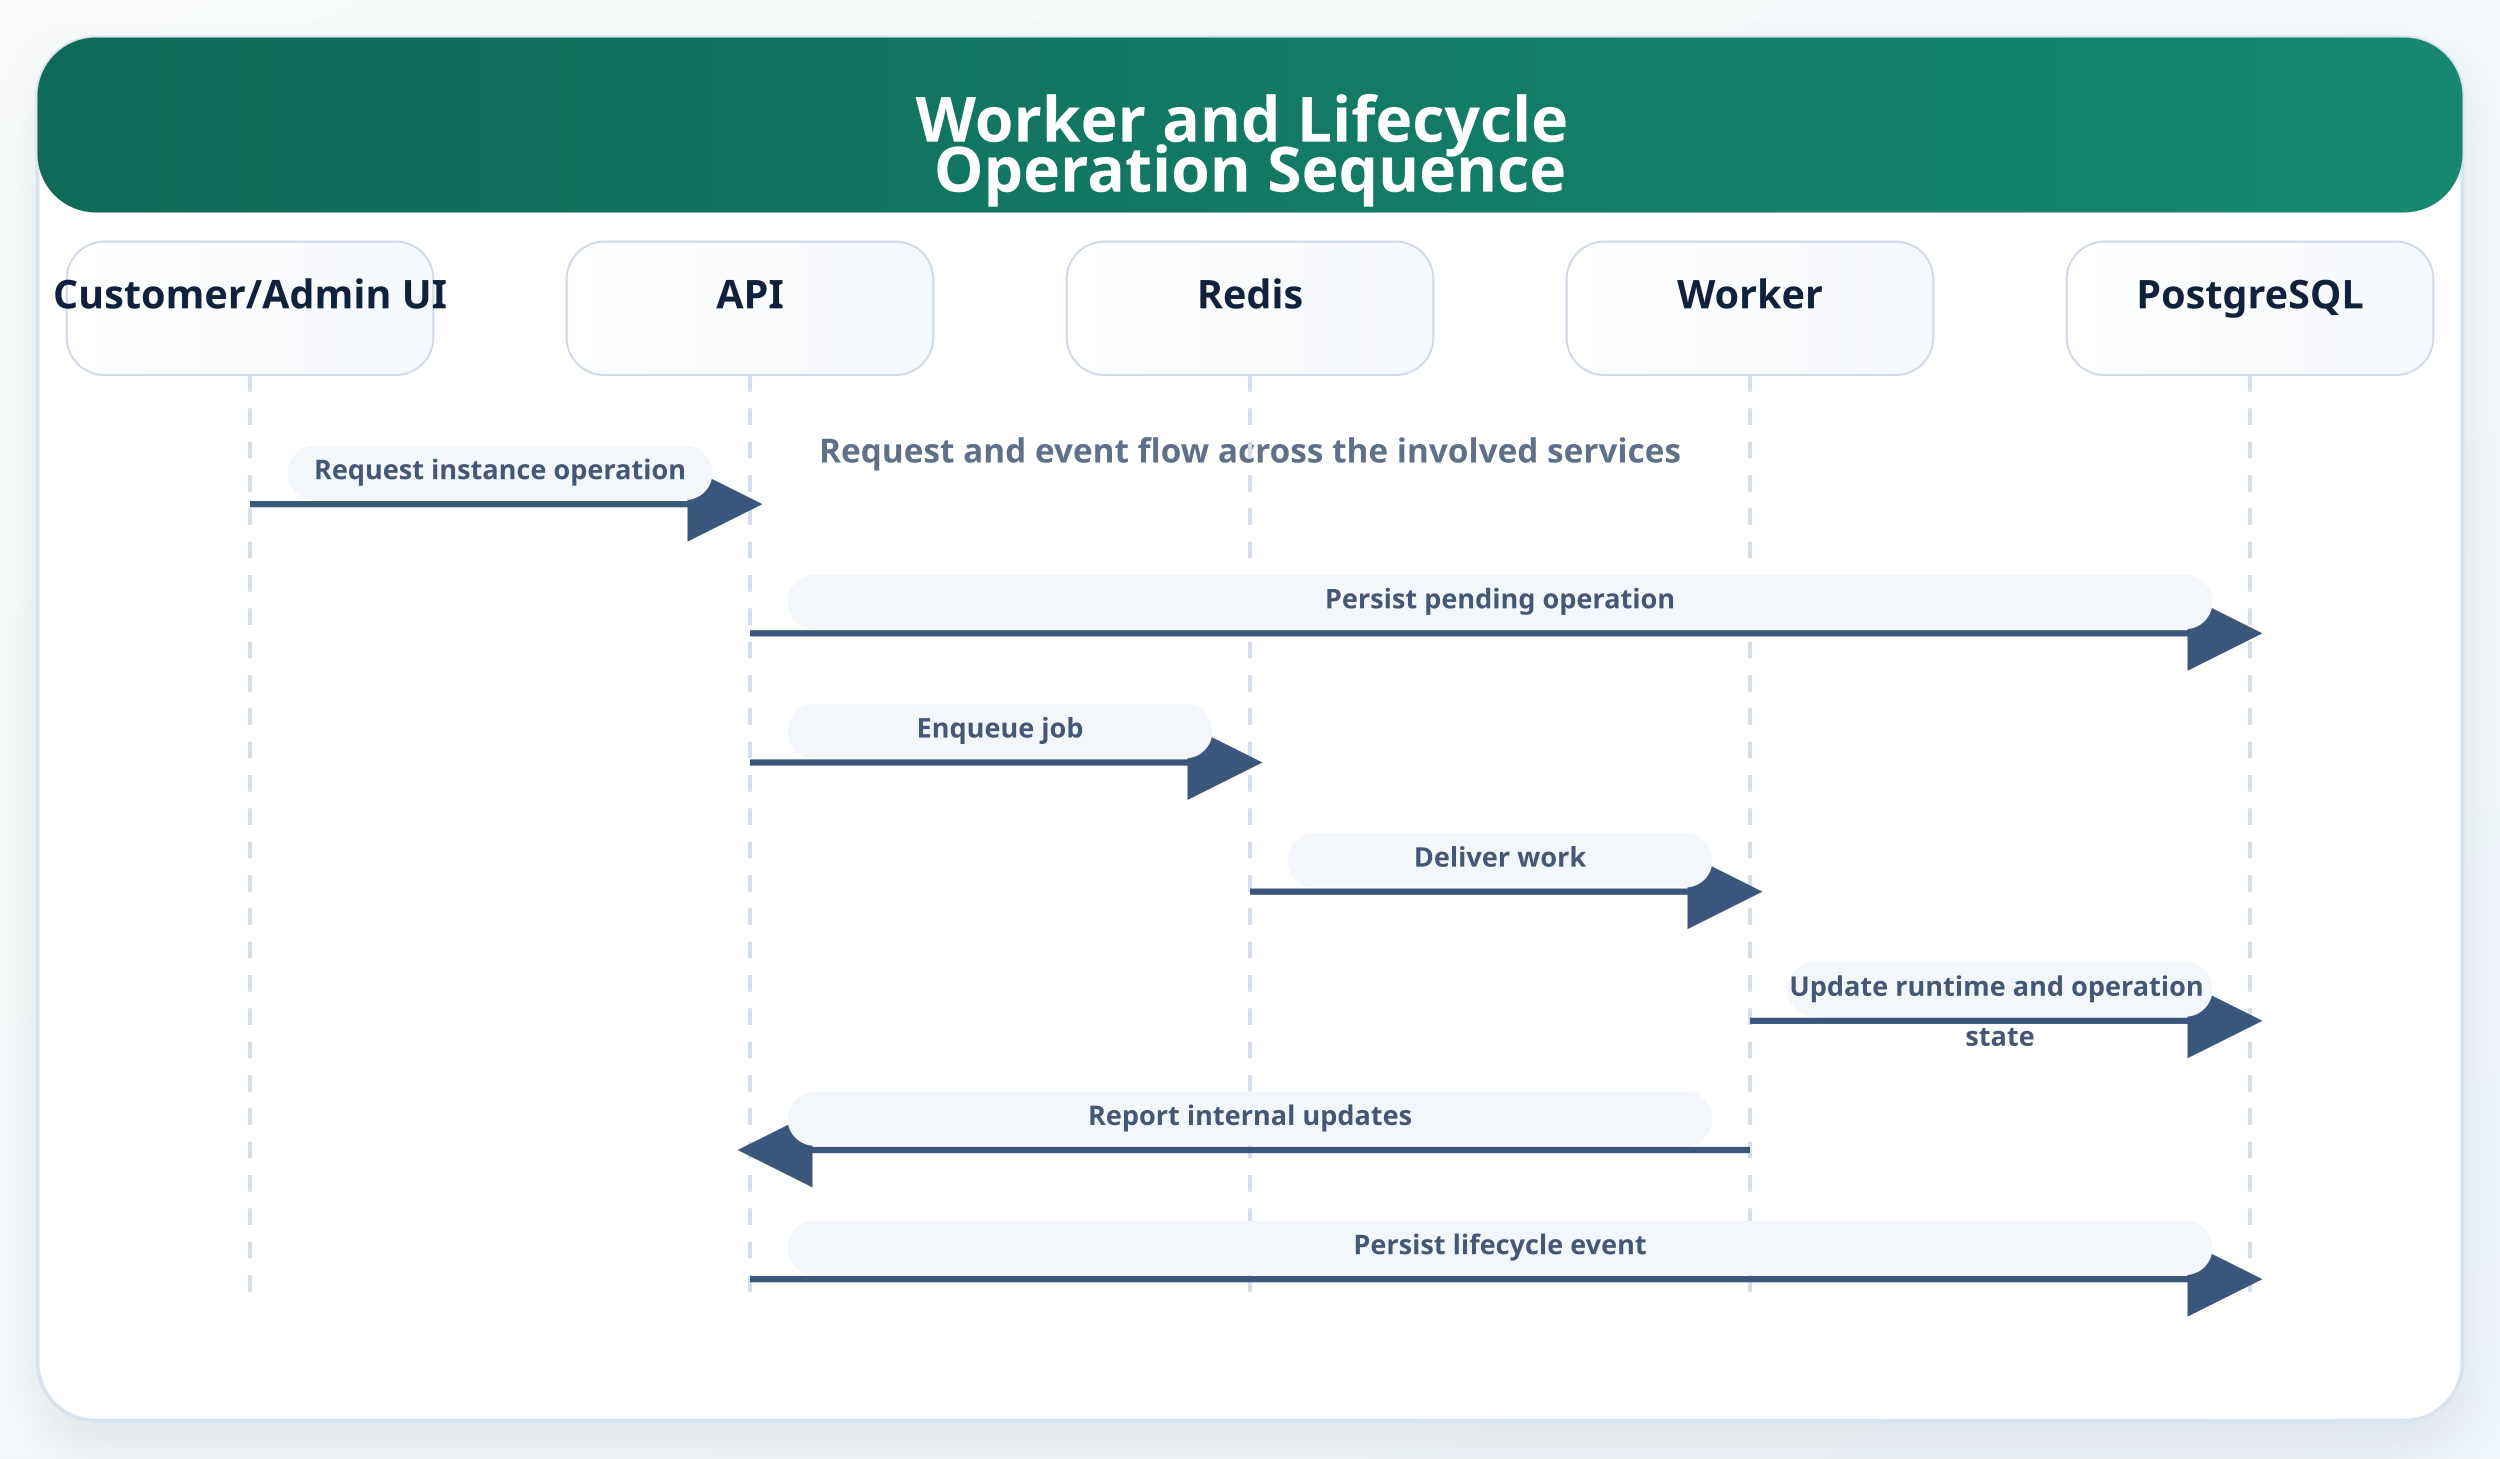
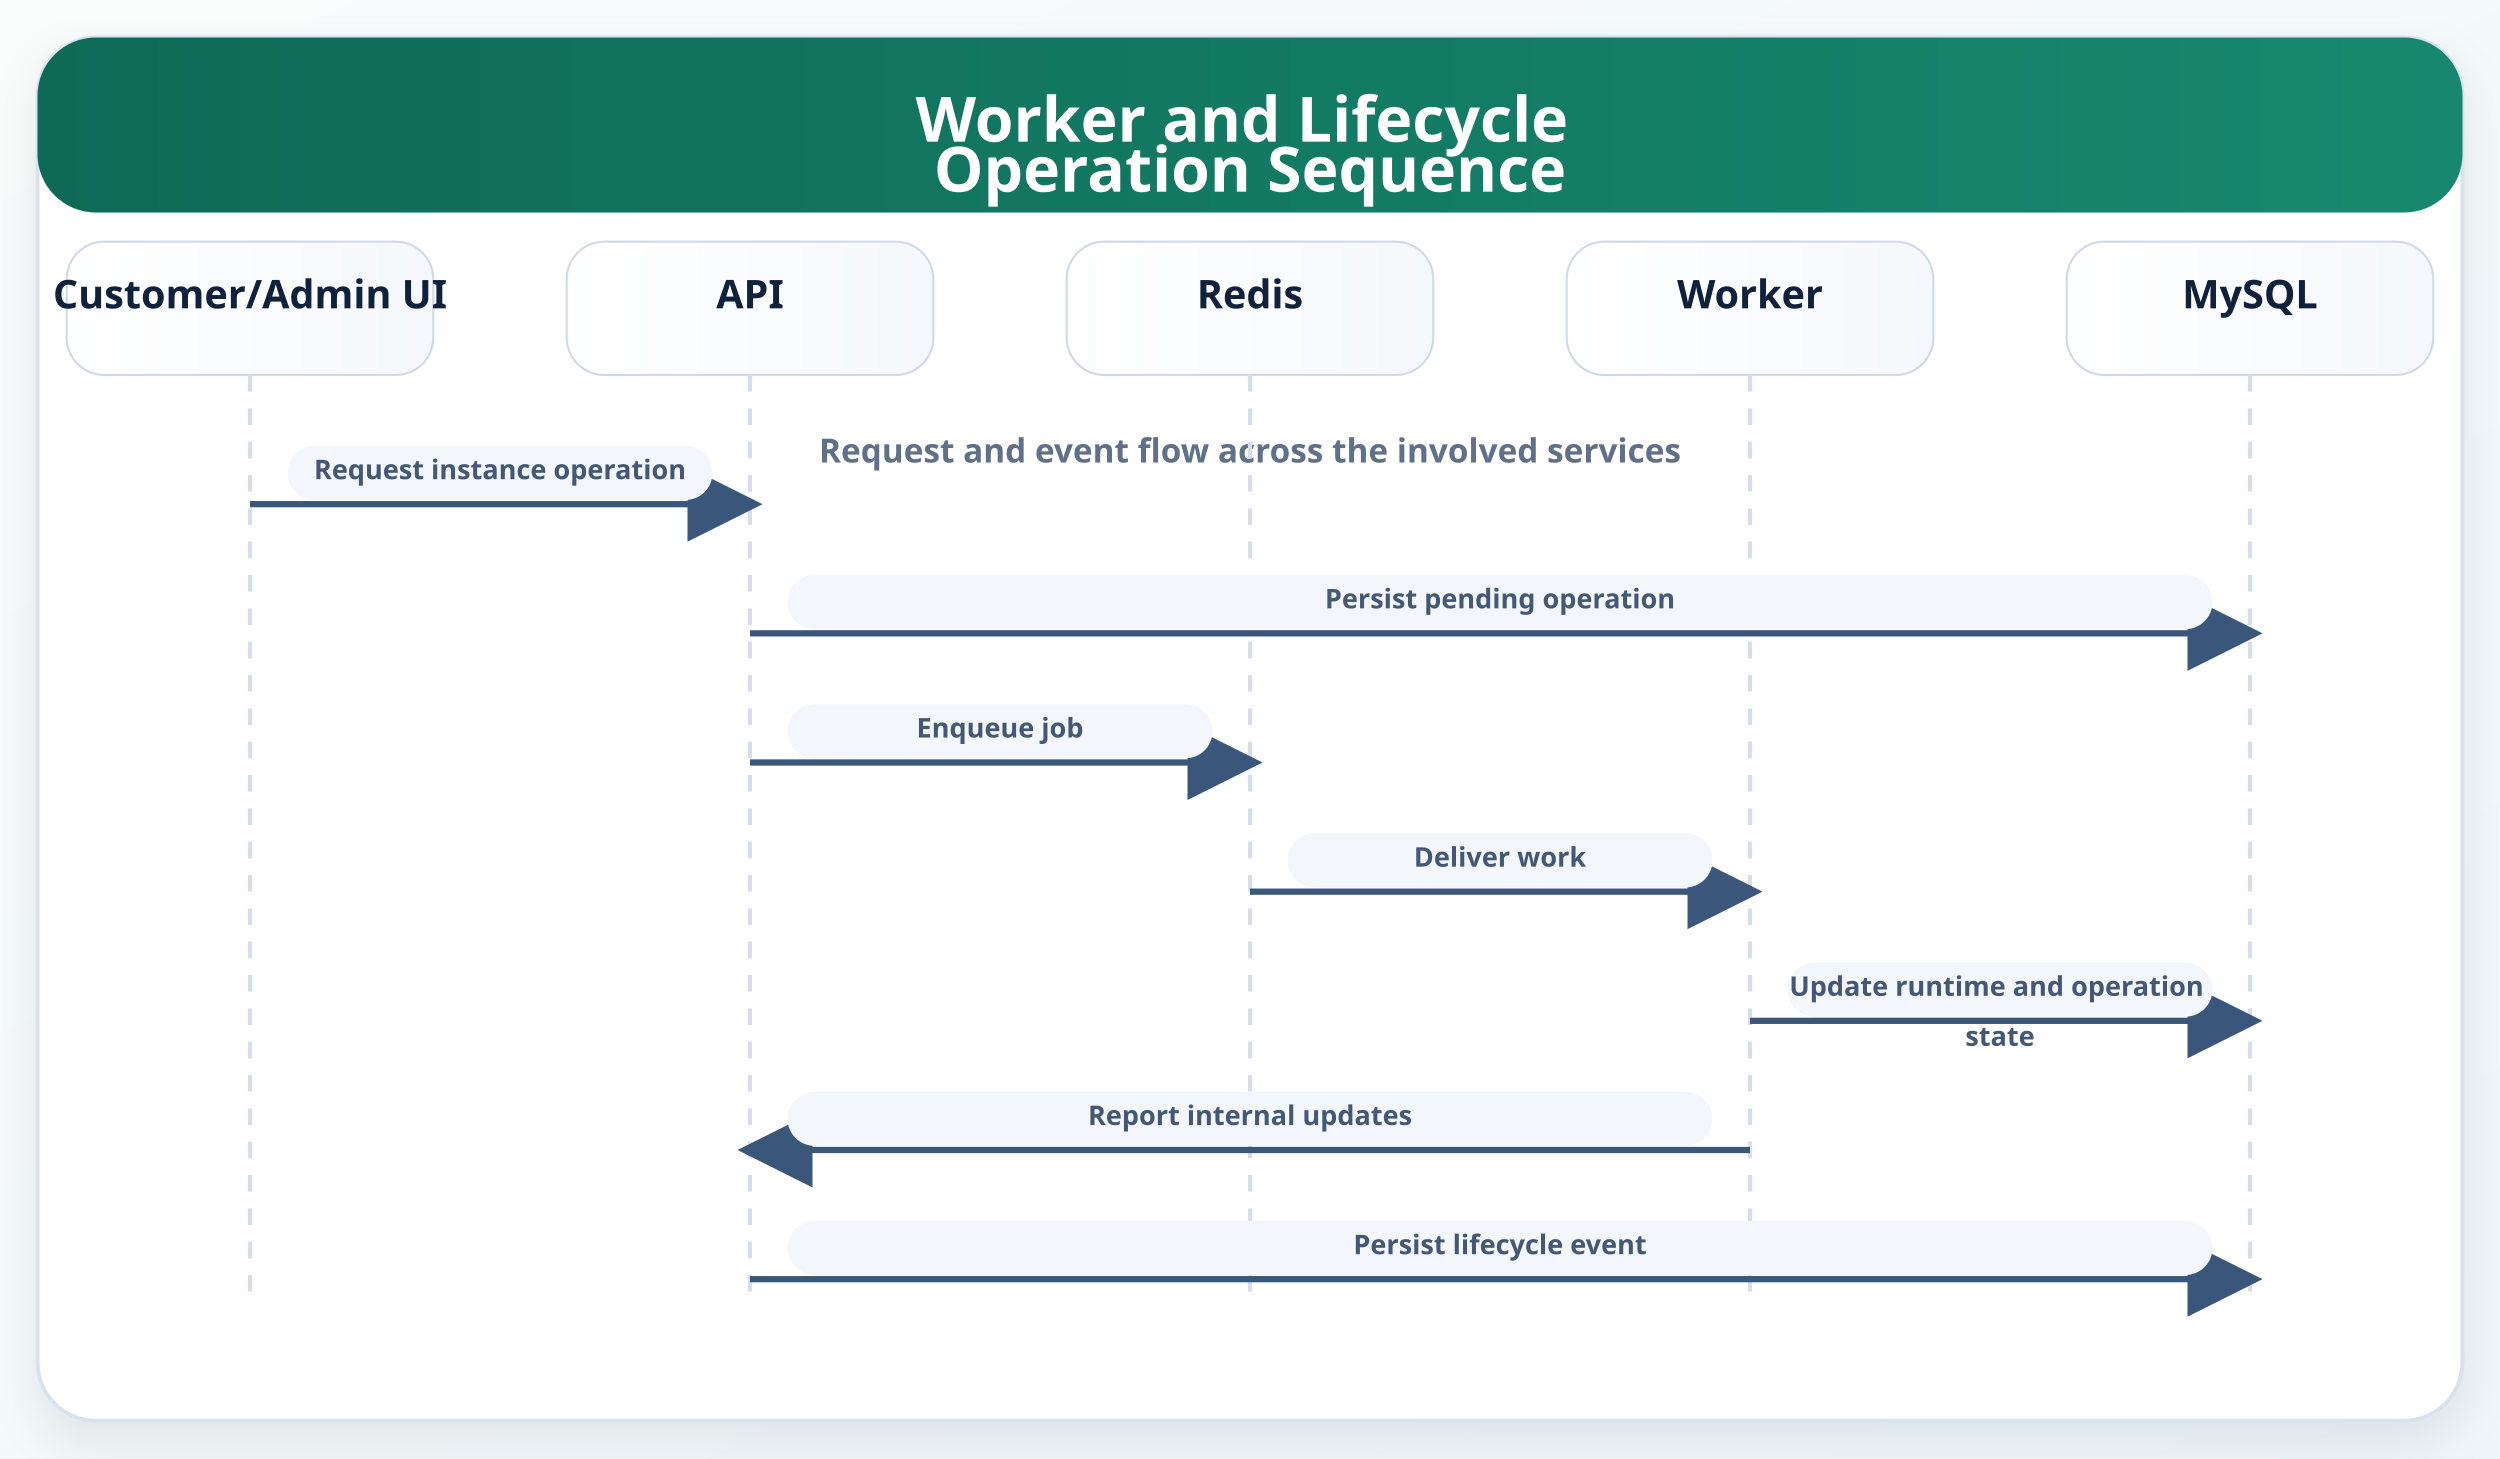
<svg xmlns="http://www.w3.org/2000/svg" width="1200" height="700" viewBox="0 0 1200 700">
  <defs>
    <linearGradient id="shell" x1="0" x2="1" y1="0" y2="1">
      <stop offset="0%" stop-color="#f9fcfb" />
      <stop offset="100%" stop-color="#eef5fb" />
    </linearGradient>
    <linearGradient id="card" x1="0" x2="1">
      <stop offset="0%" stop-color="#ffffff" />
      <stop offset="100%" stop-color="#f5f8fc" />
    </linearGradient>
    <linearGradient id="accent" x1="0" x2="1">
      <stop offset="0%" stop-color="#0e6a56" />
      <stop offset="100%" stop-color="#17886f" />
    </linearGradient>
    <filter id="shadow" x="-20%" y="-20%" width="140%" height="140%">
      <feDropShadow dx="0" dy="10" stdDeviation="12" flood-color="#0c1730" flood-opacity="0.08" />
    </filter>
    <marker id="arrow" markerWidth="12" markerHeight="12" refX="10" refY="6" orient="auto">
      <path d="M0,0 L12,6 L0,12 z" fill="#3a567a" />
    </marker>
  </defs>
  <rect width="1200" height="700" fill="url(#shell)" />
  <rect x="18" y="18" width="1164" height="664" rx="28" fill="#ffffff" stroke="#d9e3ee" stroke-width="2" filter="url(#shadow)" />
  <rect x="18" y="18" width="1164" height="84" rx="28" fill="url(#accent)" />
  <g font-family="IBM Plex Sans, Arial Unicode MS, sans-serif" fill="#10213c">
    <text x="600" y="68" text-anchor="middle" font-size="30" font-weight="700" fill="#ffffff">
      <tspan x="600" dy="0">Worker and Lifecycle</tspan>
      <tspan x="600" dy="24">Operation Sequence</tspan>
    </text>
    <text x="600" y="222" text-anchor="middle" font-size="16" font-weight="600" fill="#607089">Request and event flow across the involved services</text>
    <rect x="32" y="116" width="176" height="64" rx="18" fill="url(#card)" stroke="#cfd9e7" />
    <text x="120" y="148" text-anchor="middle" font-size="19" font-weight="700" fill="#10213c">
      <tspan x="120" dy="0">Customer/Admin UI</tspan>
    </text>
    <line x1="120" y1="180" x2="120" y2="624" stroke="#d5deea" stroke-width="2" stroke-dasharray="8 8" />
    <rect x="272" y="116" width="176" height="64" rx="18" fill="url(#card)" stroke="#cfd9e7" />
    <text x="360" y="148" text-anchor="middle" font-size="19" font-weight="700" fill="#10213c">
      <tspan x="360" dy="0">API</tspan>
    </text>
    <line x1="360" y1="180" x2="360" y2="624" stroke="#d5deea" stroke-width="2" stroke-dasharray="8 8" />
    <rect x="512" y="116" width="176" height="64" rx="18" fill="url(#card)" stroke="#cfd9e7" />
    <text x="600" y="148" text-anchor="middle" font-size="19" font-weight="700" fill="#10213c">
      <tspan x="600" dy="0">Redis</tspan>
    </text>
    <line x1="600" y1="180" x2="600" y2="624" stroke="#d5deea" stroke-width="2" stroke-dasharray="8 8" />
    <rect x="752" y="116" width="176" height="64" rx="18" fill="url(#card)" stroke="#cfd9e7" />
    <text x="840" y="148" text-anchor="middle" font-size="19" font-weight="700" fill="#10213c">
      <tspan x="840" dy="0">Worker</tspan>
    </text>
    <line x1="840" y1="180" x2="840" y2="624" stroke="#d5deea" stroke-width="2" stroke-dasharray="8 8" />
    <rect x="992" y="116" width="176" height="64" rx="18" fill="url(#card)" stroke="#cfd9e7" />
    <text x="1080" y="148" text-anchor="middle" font-size="19" font-weight="700" fill="#10213c">
-       <tspan x="1080" dy="0">PostgreSQL</tspan>
+       <tspan x="1080" dy="0">MySQL</tspan>
    </text>
    <line x1="1080" y1="180" x2="1080" y2="624" stroke="#d5deea" stroke-width="2" stroke-dasharray="8 8" />
    <line x1="120" y1="242" x2="360" y2="242" stroke="#3a567a" stroke-width="3" marker-end="url(#arrow)" />
    <rect x="138" y="214" width="204" height="26" rx="13" fill="#f3f7fb" />
    <text x="240" y="230" text-anchor="middle" font-size="13" font-weight="600" fill="#445875">
      <tspan x="240" dy="0">Request instance operation</tspan>
    </text>
    <line x1="360" y1="304" x2="1080" y2="304" stroke="#3a567a" stroke-width="3" marker-end="url(#arrow)" />
    <rect x="378" y="276" width="684" height="26" rx="13" fill="#f3f7fb" />
    <text x="720" y="292" text-anchor="middle" font-size="13" font-weight="600" fill="#445875">
      <tspan x="720" dy="0">Persist pending operation</tspan>
    </text>
    <line x1="360" y1="366" x2="600" y2="366" stroke="#3a567a" stroke-width="3" marker-end="url(#arrow)" />
    <rect x="378" y="338" width="204" height="26" rx="13" fill="#f3f7fb" />
    <text x="480" y="354" text-anchor="middle" font-size="13" font-weight="600" fill="#445875">
      <tspan x="480" dy="0">Enqueue job</tspan>
    </text>
    <line x1="600" y1="428" x2="840" y2="428" stroke="#3a567a" stroke-width="3" marker-end="url(#arrow)" />
    <rect x="618" y="400" width="204" height="26" rx="13" fill="#f3f7fb" />
    <text x="720" y="416" text-anchor="middle" font-size="13" font-weight="600" fill="#445875">
      <tspan x="720" dy="0">Deliver work</tspan>
    </text>
    <line x1="840" y1="490" x2="1080" y2="490" stroke="#3a567a" stroke-width="3" marker-end="url(#arrow)" />
    <rect x="858" y="462" width="204" height="26" rx="13" fill="#f3f7fb" />
    <text x="960" y="478" text-anchor="middle" font-size="13" font-weight="600" fill="#445875">
      <tspan x="960" dy="0">Update runtime and operation</tspan>
      <tspan x="960" dy="24">state</tspan>
    </text>
    <line x1="840" y1="552" x2="360" y2="552" stroke="#3a567a" stroke-width="3" marker-end="url(#arrow)" />
    <rect x="378" y="524" width="444" height="26" rx="13" fill="#f3f7fb" />
    <text x="600" y="540" text-anchor="middle" font-size="13" font-weight="600" fill="#445875">
      <tspan x="600" dy="0">Report internal updates</tspan>
    </text>
    <line x1="360" y1="614" x2="1080" y2="614" stroke="#3a567a" stroke-width="3" marker-end="url(#arrow)" />
    <rect x="378" y="586" width="684" height="26" rx="13" fill="#f3f7fb" />
    <text x="720" y="602" text-anchor="middle" font-size="13" font-weight="600" fill="#445875">
      <tspan x="720" dy="0">Persist lifecycle event</tspan>
    </text>
  </g>
</svg>
